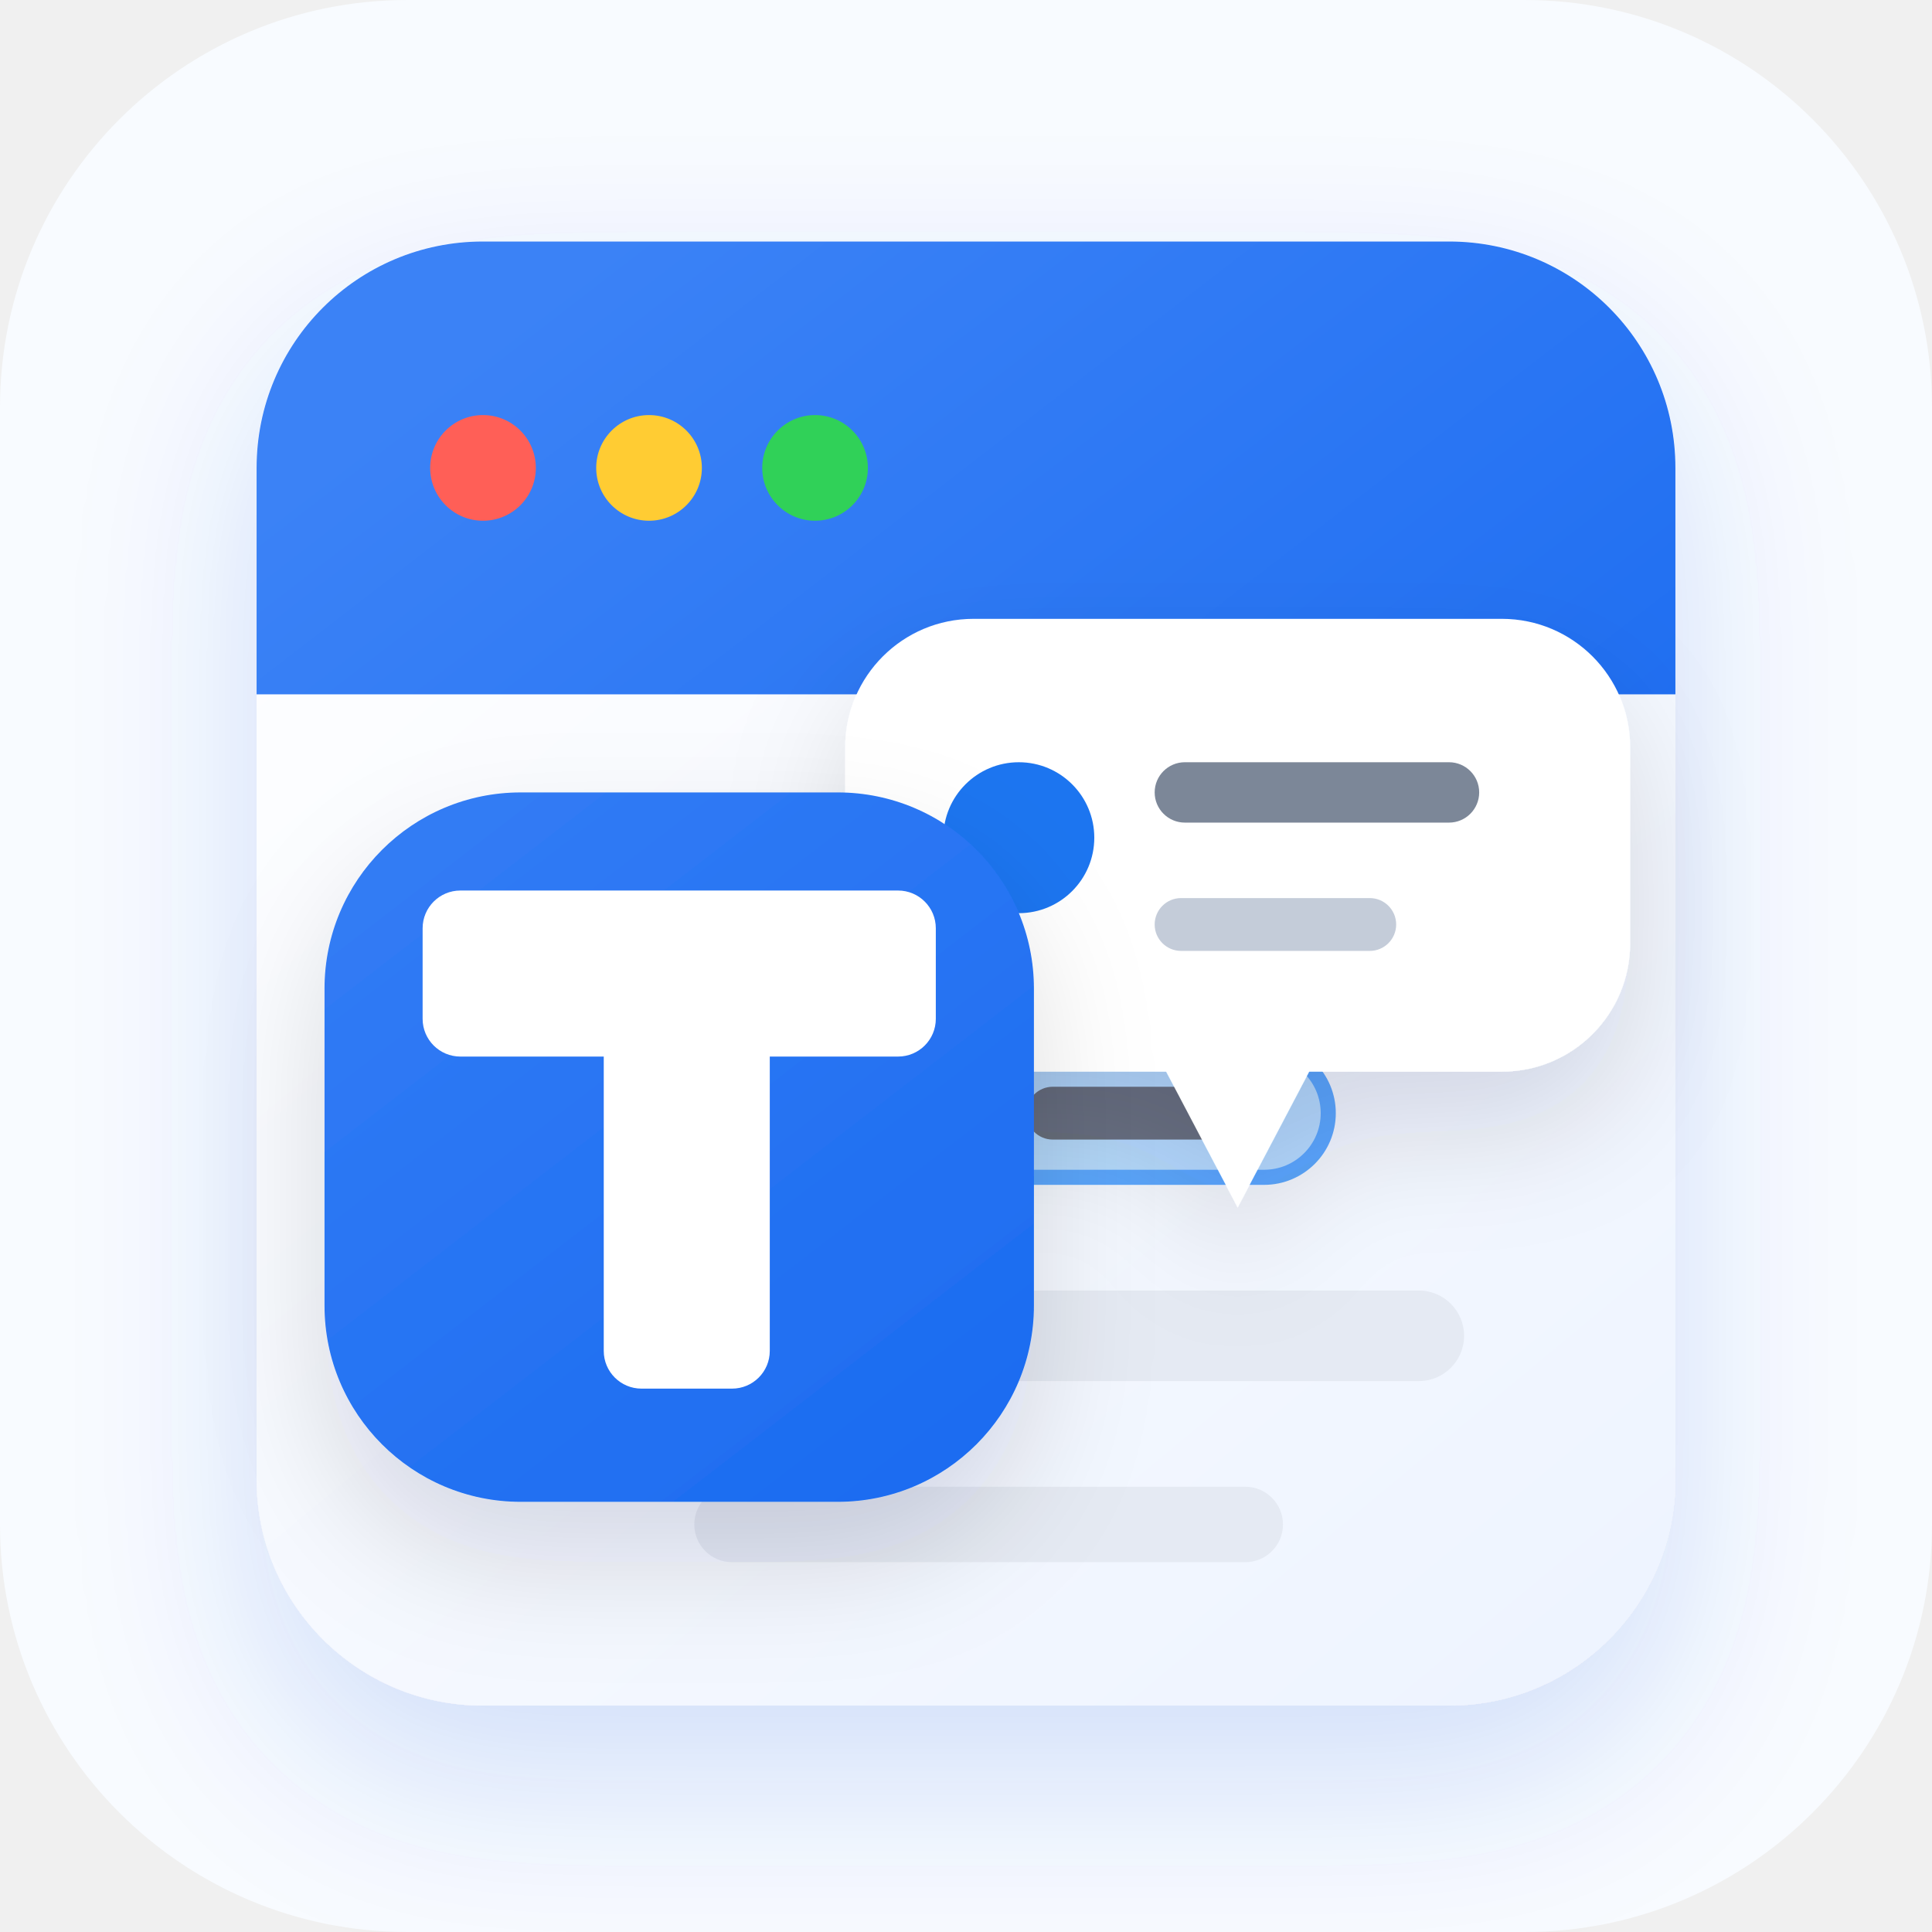
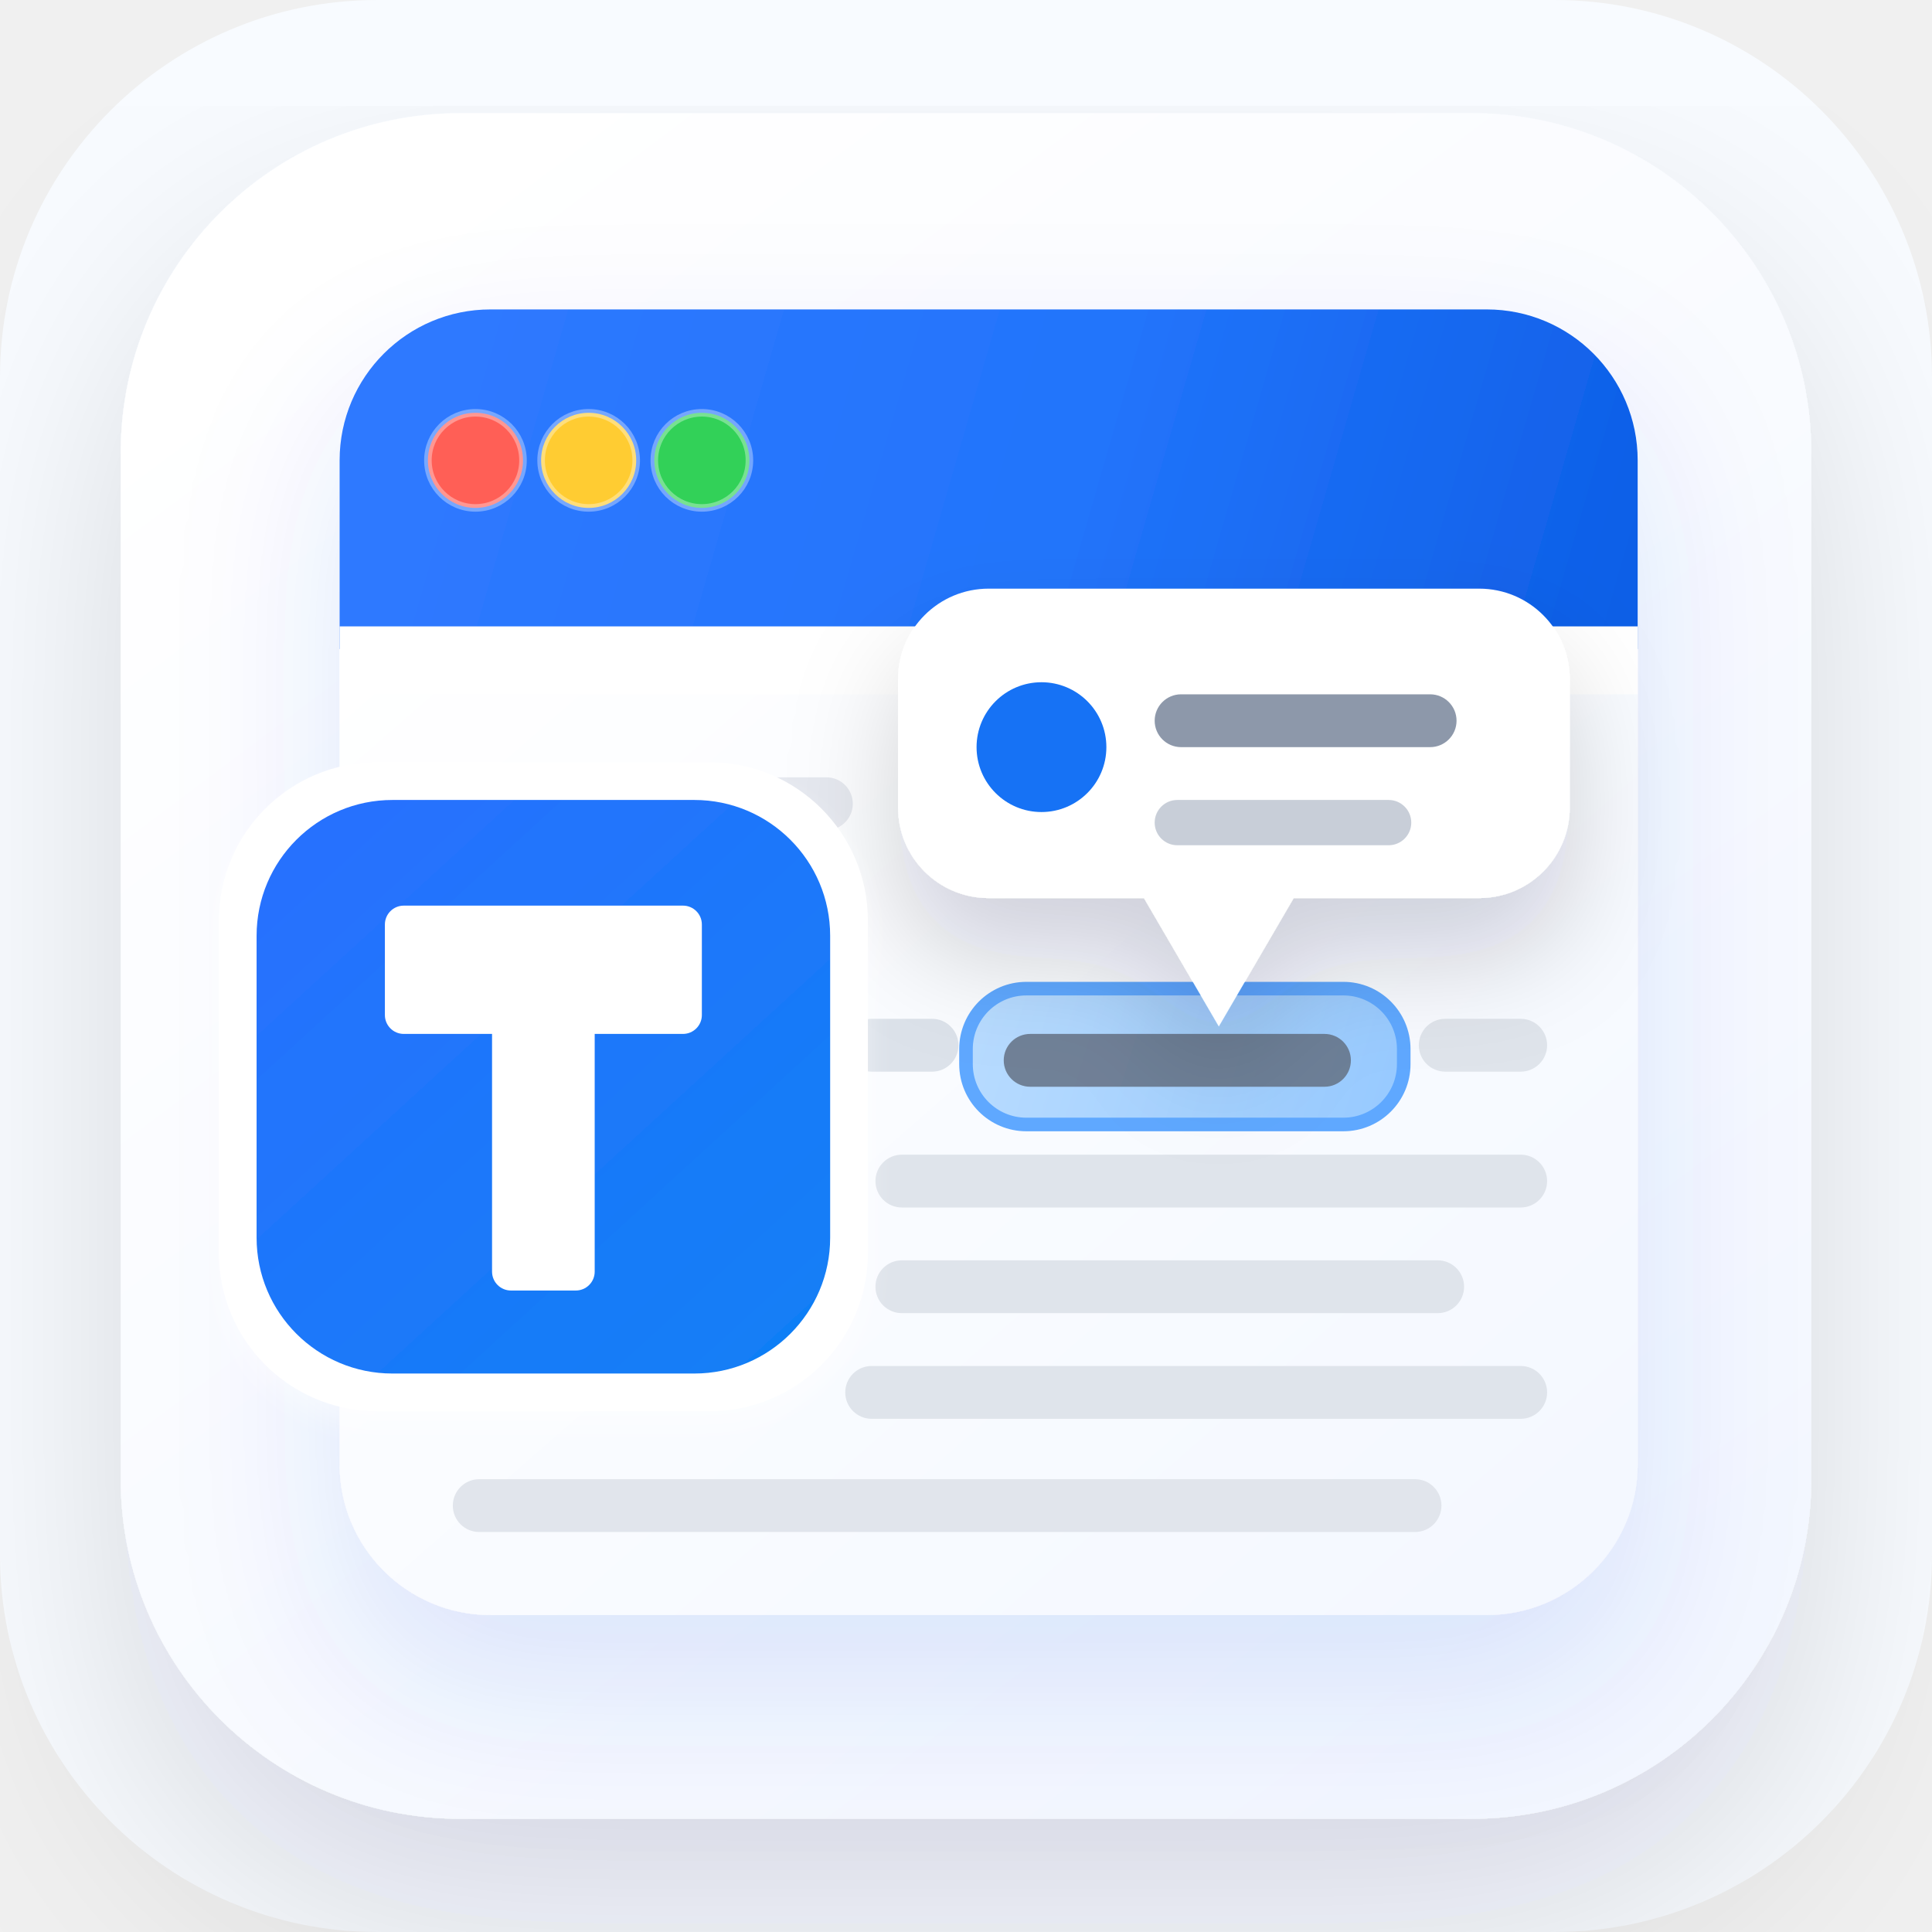
<svg xmlns="http://www.w3.org/2000/svg" viewBox="0 0 256 256" role="img" aria-labelledby="title desc">
  <defs>
-     <linearGradient id="page" x1="50" y1="34" x2="206" y2="222" gradientUnits="userSpaceOnUse">
+     <linearGradient id="baseFill" x1="52" y1="25" x2="205" y2="229" gradientUnits="userSpaceOnUse">
      <stop stop-color="#ffffff" />
-       <stop offset="1" stop-color="#eef4ff" />
+       <stop offset="1" stop-color="#f3f7ff" />
    </linearGradient>
-     <linearGradient id="blue" x1="68" y1="42" x2="196" y2="208" gradientUnits="userSpaceOnUse">
-       <stop stop-color="#3b82f6" />
-       <stop offset="1" stop-color="#1164ef" />
+     <linearGradient id="browserFill" x1="68" y1="64" x2="198" y2="213" gradientUnits="userSpaceOnUse">
+       <stop stop-color="#ffffff" />
+       <stop offset="1" stop-color="#f4f8ff" />
    </linearGradient>
-     <filter id="shadow" x="-20%" y="-20%" width="140%" height="150%" color-interpolation-filters="sRGB">
-       <feDropShadow dx="0" dy="10" stdDeviation="12" flood-color="#1d4ed8" flood-opacity="0.16" />
+     <linearGradient id="blueBar" x1="58" y1="39" x2="214" y2="84" gradientUnits="userSpaceOnUse">
+       <stop stop-color="#2f79ff" />
+       <stop offset="0.55" stop-color="#2274fb" />
+       <stop offset="1" stop-color="#0e5fe7" />
+     </linearGradient>
+     <linearGradient id="badgeBlue" x1="32" y1="104" x2="118" y2="198" gradientUnits="userSpaceOnUse">
+       <stop stop-color="#2b6fff" />
+       <stop offset="1" stop-color="#0b82f4" />
+     </linearGradient>
+     <linearGradient id="highlightFill" x1="128" y1="131" x2="186" y2="149" gradientUnits="userSpaceOnUse">
+       <stop stop-color="#b9dcff" />
+       <stop offset="1" stop-color="#96c9ff" />
+     </linearGradient>
+     <filter id="baseShadow" x="-18%" y="-18%" width="136%" height="148%" color-interpolation-filters="sRGB">
+       <feDropShadow dx="0" dy="14" stdDeviation="16" flood-color="#0f172a" flood-opacity="0.14" />
    </filter>
-     <filter id="soft" x="-30%" y="-30%" width="160%" height="160%" color-interpolation-filters="sRGB">
-       <feDropShadow dx="0" dy="8" stdDeviation="8" flood-color="#0f172a" flood-opacity="0.13" />
+     <filter id="windowShadow" x="-18%" y="-18%" width="136%" height="146%" color-interpolation-filters="sRGB">
+       <feDropShadow dx="0" dy="10" stdDeviation="11" flood-color="#1d4ed8" flood-opacity="0.12" />
+     </filter>
+     <filter id="cardShadow" x="-25%" y="-25%" width="150%" height="160%" color-interpolation-filters="sRGB">
+       <feDropShadow dx="0" dy="8" stdDeviation="7" flood-color="#0f172a" flood-opacity="0.17" />
+     </filter>
+     <filter id="badgeShadow" x="-26%" y="-22%" width="150%" height="152%" color-interpolation-filters="sRGB">
+       <feDropShadow dx="0" dy="8" stdDeviation="7" flood-color="#0f172a" flood-opacity="0.2" />
+       <feDropShadow dx="0" dy="2" stdDeviation="1.5" flood-color="#ffffff" flood-opacity="0.45" />
    </filter>
  </defs>
-   <rect width="256" height="256" rx="54" fill="#f8fbff" />
-   <rect x="34" y="32" width="188" height="194" rx="30" fill="url(#page)" filter="url(#shadow)" />
-   <path d="M34 62c0-16.6 13.4-30 30-30h128c16.6 0 30 13.4 30 30v30H34V62z" fill="url(#blue)" />
-   <circle cx="64" cy="62" r="7" fill="#ff5f57" />
-   <circle cx="86" cy="62" r="7" fill="#ffcc33" />
-   <circle cx="108" cy="62" r="7" fill="#30d158" />
-   <rect x="58" y="112" width="72" height="12" rx="6" fill="#e5eaf3" />
-   <rect x="58" y="139" width="42" height="12" rx="6" fill="#e5eaf3" />
-   <rect x="122" y="139" width="54" height="17" rx="8.5" fill="#b7dcff" stroke="#5ca8ff" stroke-width="2" />
-   <rect x="136" y="144" width="30" height="7" rx="3.5" fill="#6b7280" />
-   <rect x="92" y="171" width="102" height="12" rx="6" fill="#e5eaf3" />
-   <rect x="92" y="197" width="78" height="10" rx="5" fill="#e5eaf3" />
-   <g filter="url(#soft)">
-     <rect x="112" y="82" width="104" height="60" rx="17" fill="#ffffff" />
-     <path d="M154 141h20l-10 19z" fill="#ffffff" />
-     <circle cx="135" cy="111" r="10" fill="#1d75f0" />
-     <rect x="153" y="101" width="43" height="8" rx="4" fill="#7c8798" />
-     <rect x="153" y="119" width="32" height="7" rx="3.5" fill="#c4ccd9" />
+   <rect width="256" height="256" rx="50" fill="#f8fbff" />
+   <rect x="16" y="15" width="224" height="226" rx="45" fill="url(#baseFill)" filter="url(#baseShadow)" />
+   <g filter="url(#windowShadow)">
+     <rect x="45" y="41" width="172" height="173" rx="20" fill="url(#browserFill)" />
+     <path d="M45 61c0-11.05 8.95-20 20-20h132c11.05 0 20 8.95 20 20v25H45V61z" fill="url(#blueBar)" />
+     <path d="M45 83h172v9H45z" fill="#ffffff" />
+     <circle cx="63" cy="61" r="6.3" fill="#ff5f57" />
+     <circle cx="78" cy="61" r="6.3" fill="#ffcc33" />
+     <circle cx="93" cy="61" r="6.3" fill="#30d158" />
+     <circle cx="63" cy="61" r="6.3" fill="none" stroke="#ffffff" stroke-opacity="0.35" stroke-width="1" />
+     <circle cx="78" cy="61" r="6.3" fill="none" stroke="#ffffff" stroke-opacity="0.35" stroke-width="1" />
+     <circle cx="93" cy="61" r="6.3" fill="none" stroke="#ffffff" stroke-opacity="0.35" stroke-width="1" />
+     <rect x="58" y="103" width="55" height="7" rx="3.5" fill="#e5e8ef" />
+     <rect x="58" y="117" width="55" height="7" rx="3.5" fill="#e1e5ec" />
+     <rect x="112" y="135" width="15" height="7" rx="3.5" fill="#dce2ea" />
+     <rect x="188" y="135" width="17" height="7" rx="3.5" fill="#dfe4eb" />
+     <rect x="116" y="153" width="89" height="7" rx="3.5" fill="#dfe4eb" />
+     <rect x="116" y="167" width="78" height="7" rx="3.5" fill="#dfe4eb" />
+     <rect x="112" y="181" width="93" height="7" rx="3.5" fill="#dfe4eb" />
+     <rect x="60" y="196" width="131" height="7" rx="3.5" fill="#e1e5ec" />
+     <rect x="128" y="131" width="58" height="18" rx="8" fill="url(#highlightFill)" stroke="#5ea8ff" stroke-width="1.8" />
+     <rect x="133" y="137" width="46" height="7" rx="3.5" fill="#657386" opacity="0.86" />
  </g>
-   <g filter="url(#soft)">
-     <rect x="43" y="105" width="94" height="94" rx="26" fill="url(#blue)" />
-     <rect x="56" y="118" width="68" height="22" rx="5" fill="#ffffff" />
-     <rect x="80" y="134" width="22" height="50" rx="5" fill="#ffffff" />
+   <g filter="url(#cardShadow)">
+     <rect x="119" y="78" width="89" height="41" rx="12" fill="#ffffff" />
+     <path d="M151 118h21l-10.5 18z" fill="#ffffff" />
+     <circle cx="138" cy="99" r="8.6" fill="#1472f5" />
+     <rect x="153" y="92" width="40" height="7" rx="3.5" fill="#8d98aa" />
+     <rect x="153" y="106" width="34" height="6" rx="3" fill="#c8ced8" />
+   </g>
+   <g filter="url(#badgeShadow)">
+     <rect x="29" y="101" width="86" height="86" rx="21" fill="#ffffff" />
+     <rect x="34" y="106" width="76" height="76" rx="18" fill="url(#badgeBlue)" />
+     <path d="M51 122.5c0-1.38 1.12-2.5 2.5-2.5h37c1.38 0 2.5 1.12 2.5 2.5v12c0 1.38-1.12 2.5-2.5 2.5H78.8v31.5c0 1.38-1.12 2.5-2.5 2.5h-8.6c-1.38 0-2.5-1.12-2.5-2.5V137H53.5c-1.38 0-2.5-1.12-2.5-2.5v-12z" fill="#ffffff" />
  </g>
</svg>
